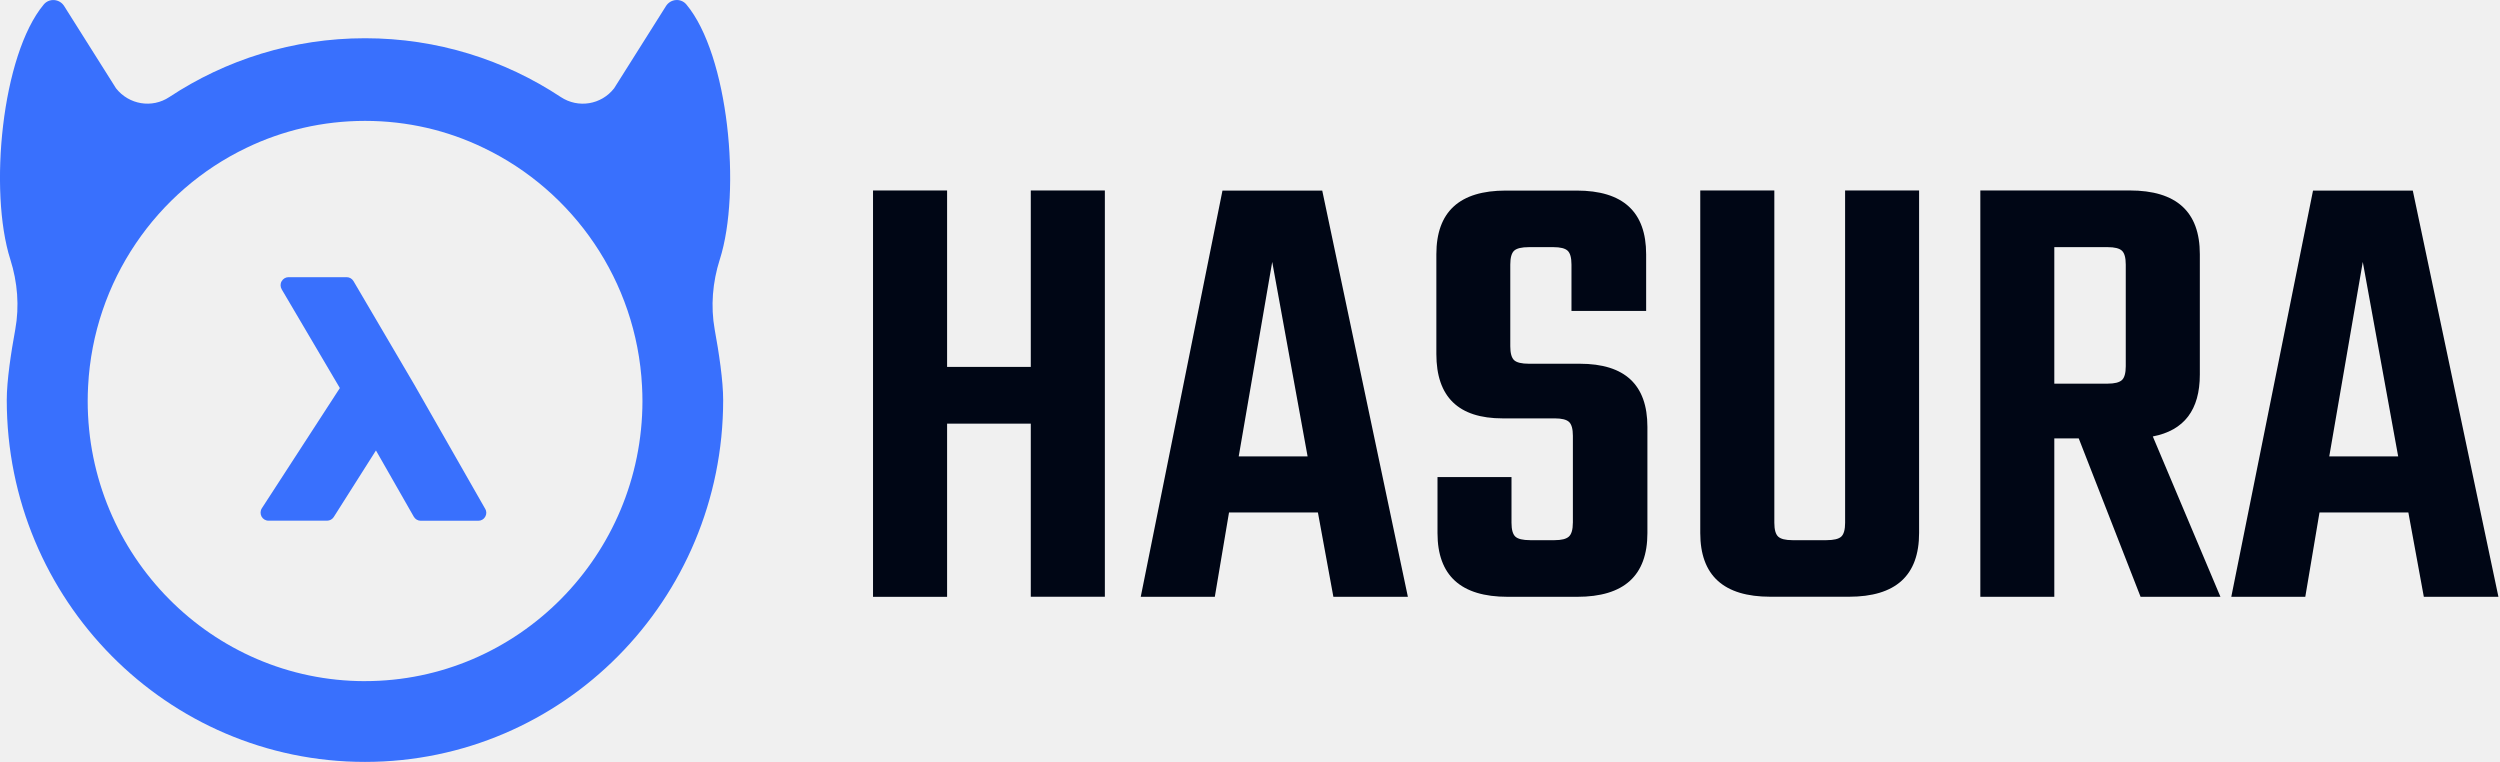
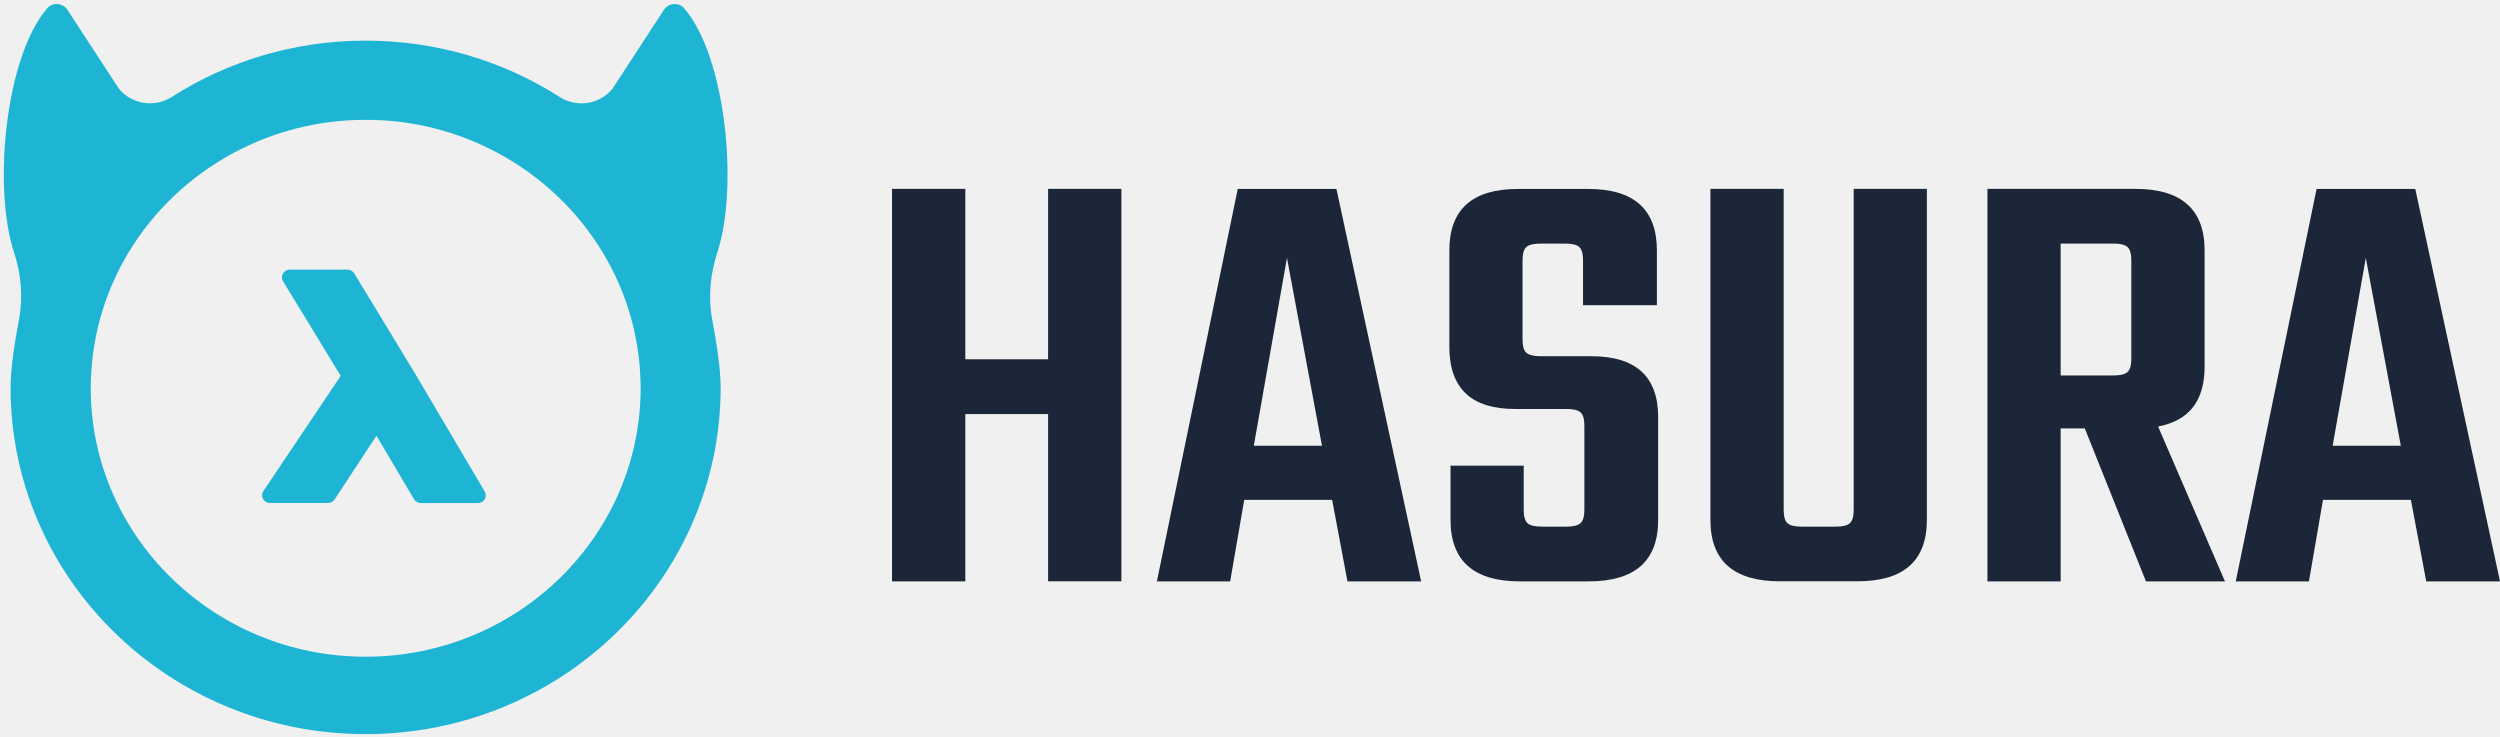
- <svg xmlns="http://www.w3.org/2000/svg" fill="none" height="32" viewBox="0 0 105 32" width="105">
-   <path d="m30.232 10.897c.913-2.87.364-8.596-1.405-10.71-.232-.277-.663-.238-.856.068l-2.178 3.454c-.538.691-1.508.85-2.239.367-2.364-1.563-5.187-2.47-8.221-2.47-3.034 0-5.857.908-8.221 2.47-.727.483-1.697.321-2.239-.367l-2.178-3.454c-.193-.306-.624-.342-.856-.068-1.768 2.118-2.317 7.844-1.405 10.71.303.954.385 1.963.207 2.942-.178.972-.357 2.146-.357 2.964 0 8.395 6.738 15.197 15.045 15.197 8.31 0 15.044-6.806 15.044-15.197 0-.818-.178-1.992-.356-2.964-.175-.98-.089-1.988.214-2.942zm-14.902 17.711c-6.424 0-11.647-5.279-11.647-11.769 0-.212.007-.421.018-.63.232-4.422 2.891-8.2 6.652-10.001 1.508-.727 3.198-1.131 4.98-1.131 1.783 0 3.469.403 4.98 1.134 3.761 1.801 6.421 5.582 6.652 10.001.011.209.018.421.018.63-.004 6.486-5.23 11.765-11.654 11.765z" fill="#3970fd" />
-   <path d="m20.377 21.369-2.977-5.215-2.553-4.347c-.061-.104-.171-.166-.289-.166h-2.438c-.121 0-.232.065-.292.173-.061.104-.057.234.004.339l2.442 4.145-3.276 5.049c-.068.104-.071.238-.014.346.057.108.171.176.296.176h2.456c.114 0 .221-.058.282-.155l1.772-2.795 1.59 2.784c.061.104.171.169.289.169h2.421c.121 0 .232-.065.289-.169.061-.101.061-.231 0-.335z" fill="#3970fd" />
-   <g fill="#000615">
-     <path d="m43.293 8h3.111v17.063h-3.111v-7.27h-3.515v7.274h-3.111v-17.067h3.111v7.41h3.515z" />
-     <path d="m56.002 25.067-.65-3.544h-3.733l-.597 3.544h-3.111l3.433-17.063h4.19l3.597 17.063zm-3.976-5.899h2.893l-1.486-8.167z" />
-     <path d="m66.061 21.955v-3.651c0-.289-.054-.482-.161-.582-.107-.1-.307-.15-.597-.15h-2.19c-1.857 0-2.786-.9-2.786-2.705v-4.187c0-1.786.972-2.676 2.918-2.676h2.975c1.947 0 2.918.893 2.918 2.676v2.379h-3.136v-1.947c0-.289-.054-.482-.161-.582-.107-.1-.307-.15-.597-.15h-1.029c-.307 0-.514.05-.622.15-.107.1-.161.293-.161.582v3.433c0 .289.054.482.161.582.107.1.314.15.622.15h2.136c1.893 0 2.84.882 2.84 2.651v4.462c0 1.786-.982 2.676-2.947 2.676h-2.922c-1.965 0-2.947-.893-2.947-2.676v-2.354h3.108v1.919c0 .289.054.482.161.582.107.1.314.15.622.15h1.029c.289 0 .486-.05.597-.15s.168-.293.168-.582z" />
-     <path d="m77.494 8h3.108v14.387c0 1.786-.982 2.676-2.947 2.676h-3.297c-1.965 0-2.947-.893-2.947-2.676v-14.387h3.111v13.955c0 .289.054.482.161.582.107.1.307.15.597.15h1.432c.307 0 .514-.05.622-.15.107-.1.161-.293.161-.582z" />
-     <path d="m86.281 18.414v6.652h-3.107v-17.067h6.272c1.964 0 2.947.893 2.947 2.676v5.059c0 1.479-.657 2.344-1.975 2.597l2.84 6.734h-3.354l-2.597-6.652zm0-8.035v5.734h2.243c.289 0 .486-.05.597-.15.107-.1.161-.293.161-.582v-4.269c0-.289-.054-.482-.161-.582-.107-.1-.307-.15-.597-.15z" />
-     <path d="m101.801 25.067-.65-3.544h-3.732l-.597 3.544h-3.108l3.433-17.063h4.19l3.597 17.063zm-3.972-5.899h2.894l-1.486-8.167z" />
+ <svg xmlns="http://www.w3.org/2000/svg" width="285" height="84" viewBox="0 0 285 84" fill="none">
+   <g clip-path="url(#clip0_241_169)">
+     <path d="M81.77 28.799C84.226 21.333 82.749 6.439 77.991 0.941C77.368 0.22 76.207 0.323 75.689 1.119L69.829 10.102C68.381 11.9 65.772 12.313 63.806 11.057C57.447 6.992 49.851 4.632 41.688 4.632C33.526 4.632 25.93 6.992 19.571 11.057C17.614 12.313 15.005 11.891 13.548 10.102L7.687 1.119C7.169 0.323 6.009 0.229 5.385 0.941C0.628 6.449 -0.849 21.342 1.607 28.799C2.422 31.281 2.642 33.904 2.163 36.451C1.683 38.98 1.204 42.034 1.204 44.16C1.204 65.995 19.331 83.689 41.679 83.689C64.036 83.689 82.154 65.986 82.154 44.16C82.154 42.034 81.674 38.98 81.195 36.451C80.725 33.904 80.955 31.281 81.77 28.799ZM41.679 74.866C24.395 74.866 10.344 61.133 10.344 44.254C10.344 43.702 10.363 43.158 10.392 42.615C11.016 31.112 18.171 21.286 28.289 16.603C32.346 14.71 36.893 13.661 41.688 13.661C46.484 13.661 51.021 14.71 55.087 16.612C65.206 21.296 72.361 31.131 72.985 42.624C73.013 43.168 73.033 43.72 73.033 44.264C73.023 61.133 58.962 74.866 41.679 74.866Z" fill="#1EB4D4" />
+     <path d="M55.26 56.038L47.251 42.474L40.384 31.168C40.221 30.896 39.923 30.737 39.607 30.737H33.046C32.72 30.737 32.423 30.906 32.26 31.187C32.097 31.459 32.106 31.796 32.27 32.067L38.84 42.849L30.025 55.982C29.843 56.253 29.833 56.6 29.987 56.881C30.14 57.161 30.447 57.34 30.783 57.34H37.391C37.698 57.34 37.986 57.19 38.149 56.937L42.916 49.668L47.193 56.909C47.356 57.181 47.654 57.349 47.97 57.349H54.483C54.809 57.349 55.106 57.181 55.26 56.909C55.423 56.647 55.423 56.309 55.26 56.038Z" fill="#1EB4D4" />
+     <path d="M119.484 21.53H127.838V66.267H119.484V47.206H110.046V66.277H101.692V21.53H110.046V40.958H119.484V21.53Z" fill="#1B2738" />
+     <path d="M153.61 66.276L151.864 56.984H141.842L140.24 66.276H131.886L141.103 21.539H152.353L162.012 66.276H153.61ZM142.935 50.811H150.704L146.714 29.398L142.935 50.811Z" fill="#1B2738" />
+     <path d="M180.619 58.117V48.544C180.619 47.785 180.476 47.28 180.188 47.017C179.9 46.755 179.363 46.624 178.586 46.624H172.707C167.719 46.624 165.226 44.264 165.226 39.533V28.555C165.226 23.871 167.834 21.539 173.061 21.539H181.051C186.278 21.539 188.887 23.881 188.887 28.555V34.793H180.466V29.688C180.466 28.93 180.322 28.424 180.035 28.162C179.747 27.899 179.21 27.768 178.433 27.768H175.671C174.846 27.768 174.289 27.899 174.002 28.162C173.714 28.424 173.57 28.93 173.57 29.688V38.69C173.57 39.449 173.714 39.955 174.002 40.217C174.289 40.479 174.846 40.61 175.671 40.61H181.406C186.489 40.61 189.031 42.924 189.031 47.561V59.26C189.031 63.944 186.394 66.276 181.118 66.276H173.273C167.998 66.276 165.36 63.934 165.36 59.26V53.087H173.704V58.117C173.704 58.876 173.848 59.382 174.136 59.644C174.424 59.906 174.98 60.038 175.805 60.038H178.567C179.344 60.038 179.871 59.906 180.169 59.644C180.466 59.382 180.619 58.876 180.619 58.117Z" fill="#1B2738" />
+     <path d="M211.32 21.53H219.664V59.252C219.664 63.935 217.027 66.267 211.752 66.267H202.899C197.624 66.267 194.986 63.926 194.986 59.252V21.53H203.34V58.118C203.34 58.877 203.484 59.383 203.772 59.645C204.059 59.907 204.597 60.038 205.374 60.038H209.219C210.044 60.038 210.601 59.907 210.888 59.645C211.176 59.383 211.32 58.877 211.32 58.118V21.53Z" fill="#1B2738" />
+     <path d="M234.914 48.835V66.277H226.569V21.53H243.412C248.687 21.53 251.324 23.872 251.324 28.546V41.81C251.324 45.688 249.56 47.955 246.021 48.62L253.646 66.277H244.64L237.667 48.835H234.914ZM234.914 27.769V42.803H240.937C241.714 42.803 242.242 42.672 242.539 42.41C242.827 42.147 242.97 41.642 242.97 40.883V29.689C242.97 28.93 242.827 28.425 242.539 28.162C242.251 27.9 241.714 27.769 240.937 27.769H234.914Z" fill="#1B2738" />
+     <path d="M276.589 66.276L274.843 56.984H264.82L263.218 66.276H254.874L264.091 21.539H275.342L285 66.276H276.589ZM265.923 50.811H273.692L269.702 29.398L265.923 50.811Z" fill="#1B2738" />
  </g>
+   <defs>
+     <clipPath id="clip0_241_169">
+       <rect width="285" height="84" fill="white" />
+     </clipPath>
+   </defs>
</svg>
